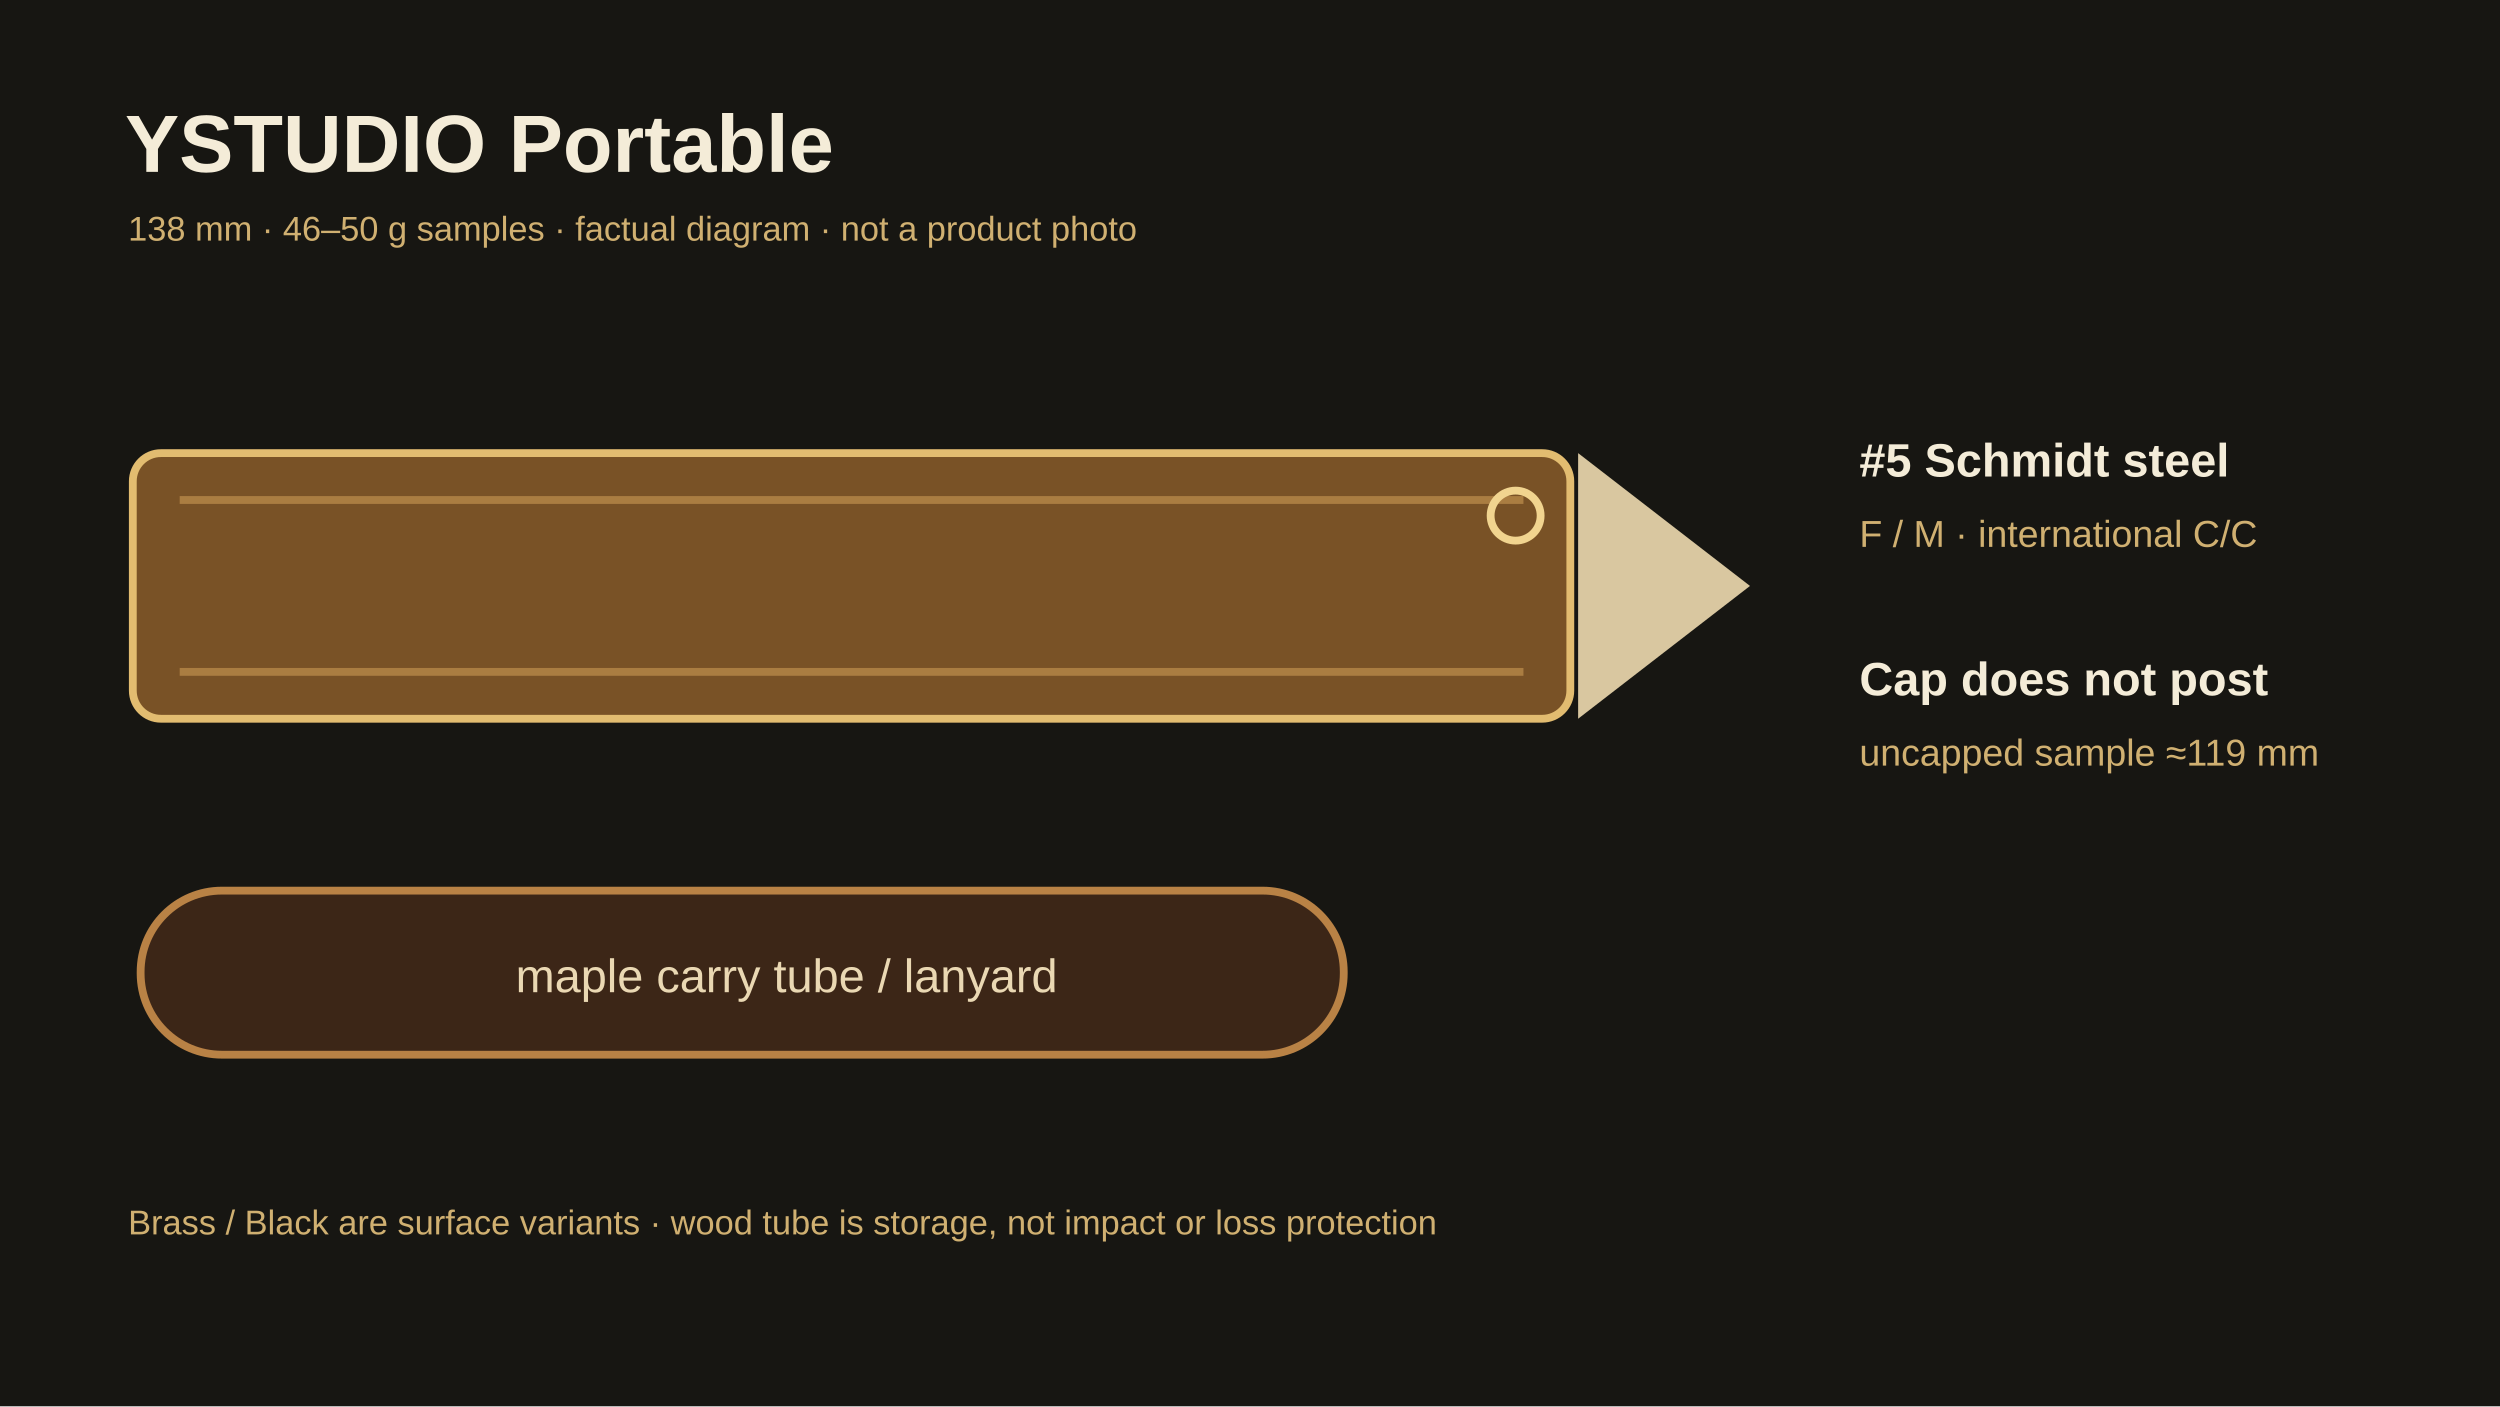
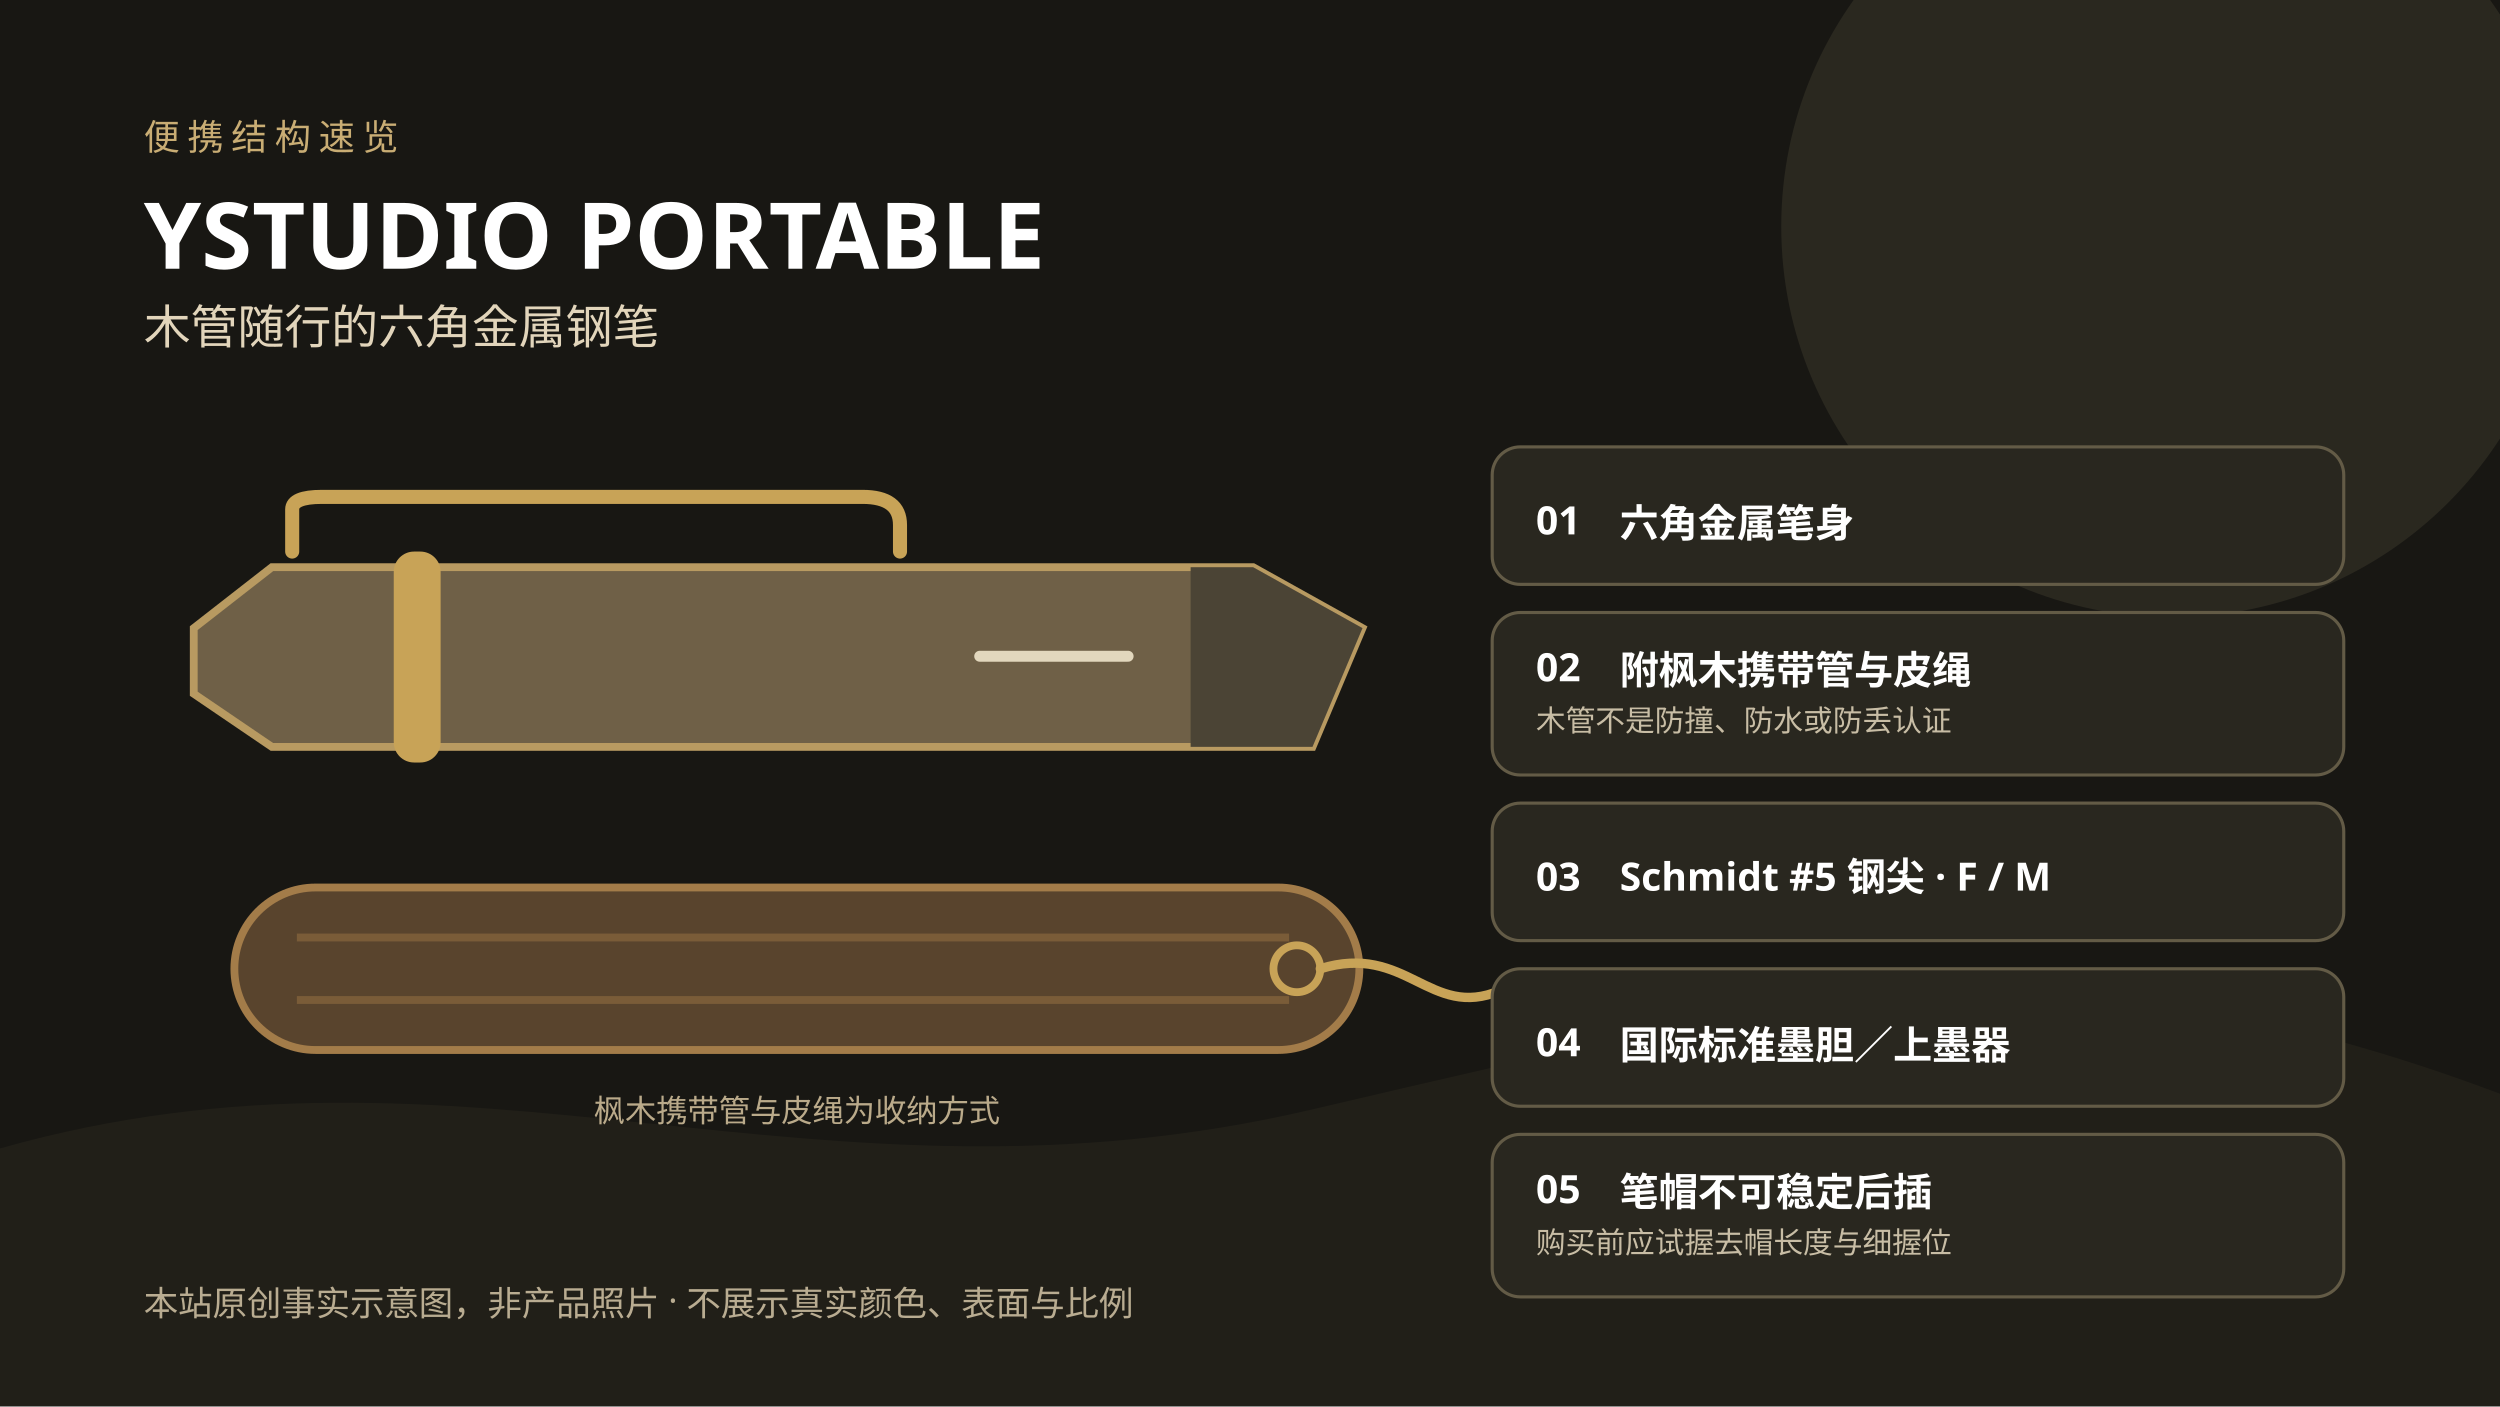
- <svg xmlns="http://www.w3.org/2000/svg" width="1600" height="900" viewBox="0 0 1600 900" role="img" aria-labelledby="title desc">
-   <rect width="1600" height="900" fill="#171612" />
-   <text x="80" y="110" fill="#f4ecd8" font-family="Arial,sans-serif" font-size="52" font-weight="700">YSTUDIO Portable</text>
-   <text x="82" y="154" fill="#d0b071" font-family="Arial,sans-serif" font-size="22">138 mm · 46–50 g samples · factual diagram · not a product photo</text>
-   <rect x="85" y="290" width="920" height="170" rx="18" fill="#795226" stroke="#e2bc70" stroke-width="5" />
-   <path d="M115 320h860M115 430h860" stroke="#c59450" stroke-width="5" opacity=".65" />
-   <path d="M1010 290l110 85-110 85z" fill="#d9c7a0" />
-   <circle cx="970" cy="330" r="16" fill="none" stroke="#f1d48f" stroke-width="5" />
-   <rect x="90" y="570" width="770" height="105" rx="52" fill="#3c2617" stroke="#b98245" stroke-width="5" />
-   <text x="330" y="635" fill="#ead8b3" font-family="Arial,sans-serif" font-size="30">maple carry tube / lanyard</text>
-   <text x="1190" y="305" fill="#f4ecd8" font-family="Arial,sans-serif" font-size="30" font-weight="700">#5 Schmidt steel</text>
-   <text x="1190" y="350" fill="#d0b071" font-family="Arial,sans-serif" font-size="24">F / M · international C/C</text>
-   <text x="1190" y="445" fill="#f4ecd8" font-family="Arial,sans-serif" font-size="30" font-weight="700">Cap does not post</text>
-   <text x="1190" y="490" fill="#d0b071" font-family="Arial,sans-serif" font-size="24">uncapped sample ≈119 mm</text>
-   <text x="82" y="790" fill="#d0b071" font-family="Arial,sans-serif" font-size="22">Brass / Black are surface variants · wood tube is storage, not impact or loss protection</text>
+ <svg xmlns="http://www.w3.org/2000/svg" width="1600" height="900" viewBox="0 0 1600 900" role="img" aria-labelledby="title desc" data-license="site-original" data-kind="factual-svg">
+   <rect width="1600" height="900" fill="#181713" />
+   <circle cx="1390" cy="145" r="250" fill="#2a281f" />
+   <path d="M0 735 C300 650 520 785 840 710 S1320 595 1600 700 V900 H0Z" fill="#211f18" />
+   <g font-family="system-ui, 'PingFang SC', 'Microsoft YaHei', sans-serif">
+     <text x="92" y="96" fill="#c9ad74" font-size="23" letter-spacing="5">便携结构速览</text>
+     <text x="92" y="172" fill="#ffffff" font-size="59" font-weight="750">YSTUDIO PORTABLE</text>
+     <text x="92" y="220" fill="#e2d5bb" font-size="30">木管随行的六角金属钢笔</text>
+   </g>
+   <g transform="translate(82 318)">
+     <path d="M42 84 L92 45 H720 L790 84 L758 160 H92 L42 126Z" fill="#6f6047" stroke="#b89a61" stroke-width="5" />
+     <rect x="170" y="35" width="30" height="135" rx="13" fill="#c8a357" />
+     <path d="M680 45 H720 L790 84 L758 160 H680Z" fill="#4b4435" />
+     <path d="M105 35 V8 Q105 0 124 0 H470 Q494 0 494 18 V35" fill="none" stroke="#c8a357" stroke-width="9" stroke-linecap="round" />
+     <path d="M545 102 H640" stroke="#e2d7bd" stroke-width="7" stroke-linecap="round" />
+     <g transform="translate(68 250)">
+       <rect width="720" height="104" rx="52" fill="#59442d" stroke="#a37c49" stroke-width="5" />
+       <path d="M40 32 H675 M40 72 H675" stroke="#7a5c38" stroke-width="5" />
+       <circle cx="680" cy="52" r="15" fill="none" stroke="#c8a357" stroke-width="5" />
+       <path d="M695 52 C750 35 765 85 810 66" fill="none" stroke="#c8a357" stroke-width="6" stroke-linecap="round" />
+       <text x="360" y="150" text-anchor="middle" fill="#baaa8a" font-family="system-ui, 'PingFang SC', sans-serif" font-size="20">枫木携带管与皮绳为收纳方式</text>
+     </g>
+   </g>
+   <g transform="translate(955 286)" font-family="system-ui, 'PingFang SC', 'Microsoft YaHei', sans-serif">
+     <rect width="545" height="88" rx="18" fill="#29271f" stroke="#635b46" stroke-width="2" />
+     <text x="28" y="56" fill="#ffffff" font-size="25" font-weight="700">01　六角金属笔身</text>
+     <rect y="106" width="545" height="104" rx="18" fill="#29271f" stroke="#635b46" stroke-width="2" />
+     <text x="28" y="150" fill="#ffffff" font-size="25" font-weight="700">02　附枫木携带管与皮绳</text>
+     <text x="28" y="182" fill="#c8bda5" font-size="19">木管不是防撞、防水或防丢认证</text>
+     <rect y="228" width="545" height="88" rx="18" fill="#29271f" stroke="#635b46" stroke-width="2" />
+     <text x="28" y="284" fill="#ffffff" font-size="25" font-weight="700">03　Schmidt #5 钢尖 · F / M</text>
+     <rect y="334" width="545" height="88" rx="18" fill="#29271f" stroke="#635b46" stroke-width="2" />
+     <text x="28" y="390" fill="#ffffff" font-size="25" font-weight="700">04　国际标准墨胆／上墨器</text>
+     <rect y="440" width="545" height="104" rx="18" fill="#29271f" stroke="#635b46" stroke-width="2" />
+     <text x="28" y="484" fill="#ffffff" font-size="25" font-weight="700">05　笔帽不可稳定后插</text>
+     <text x="28" y="516" fill="#c8bda5" font-size="19">购买前应试握去帽长度与细握位</text>
+   </g>
+   <text x="92" y="842" fill="#b9ac91" font-family="system-ui, 'PingFang SC', sans-serif" font-size="22">本站原创事实示意图，非产品照片 · 不展示真实颜色、表面与比例</text>
</svg>
